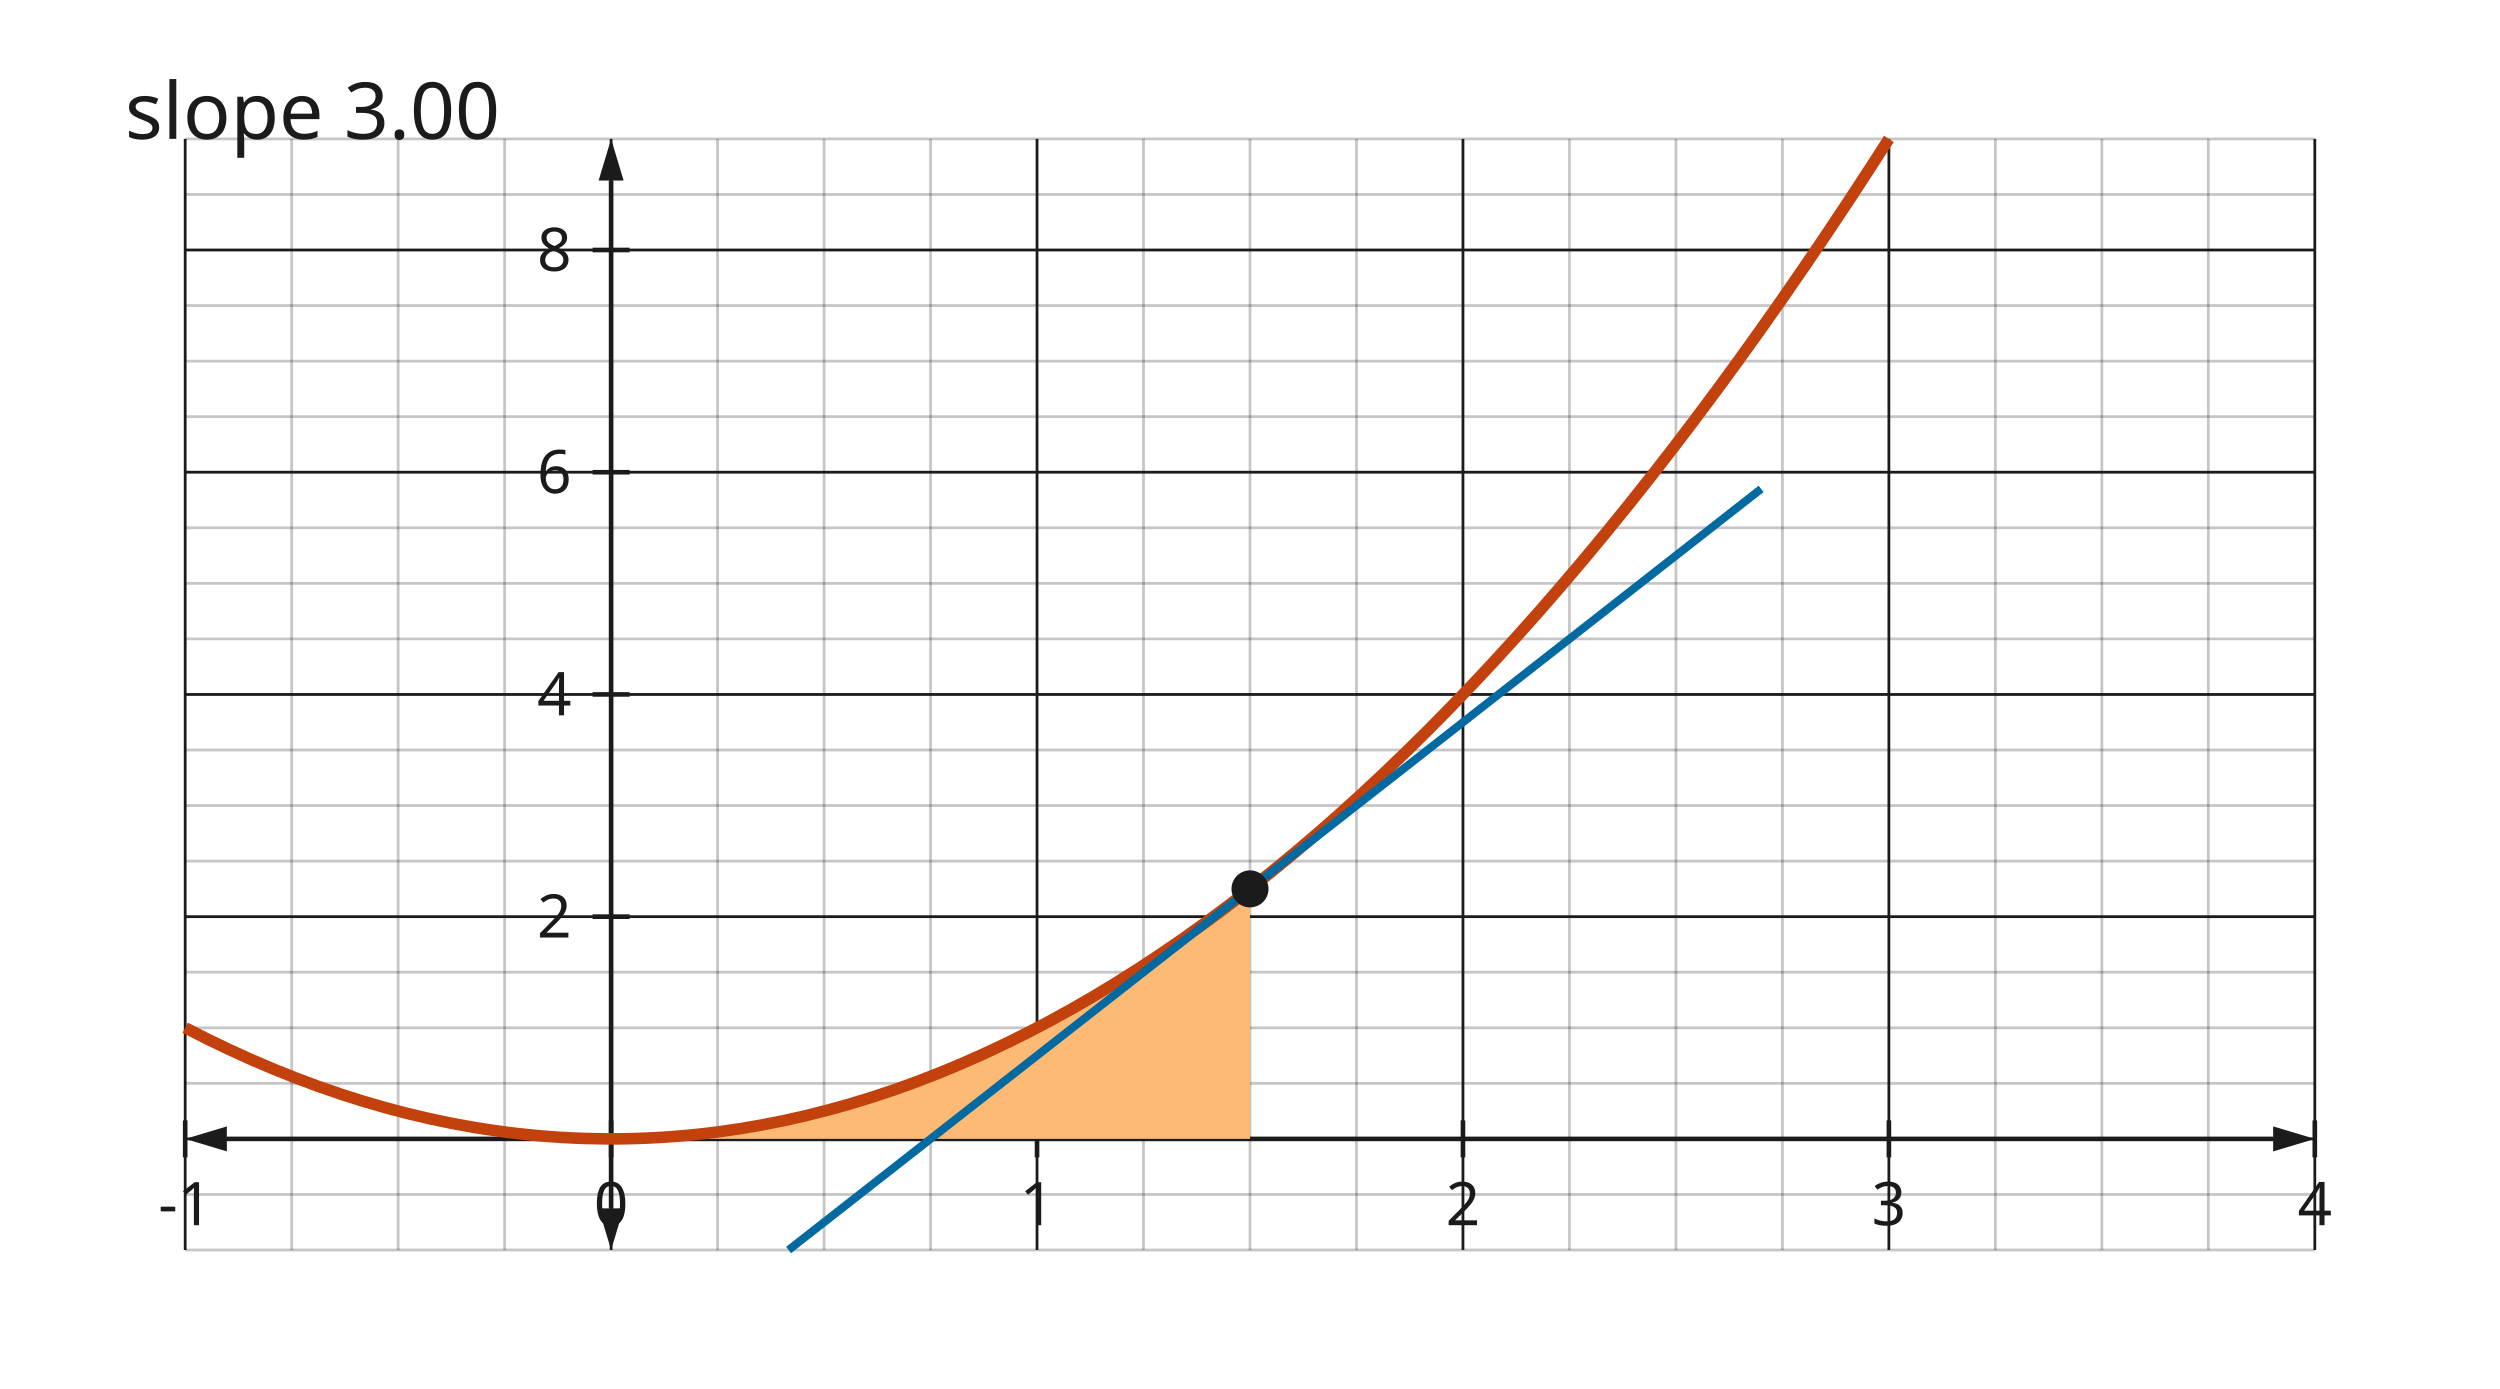
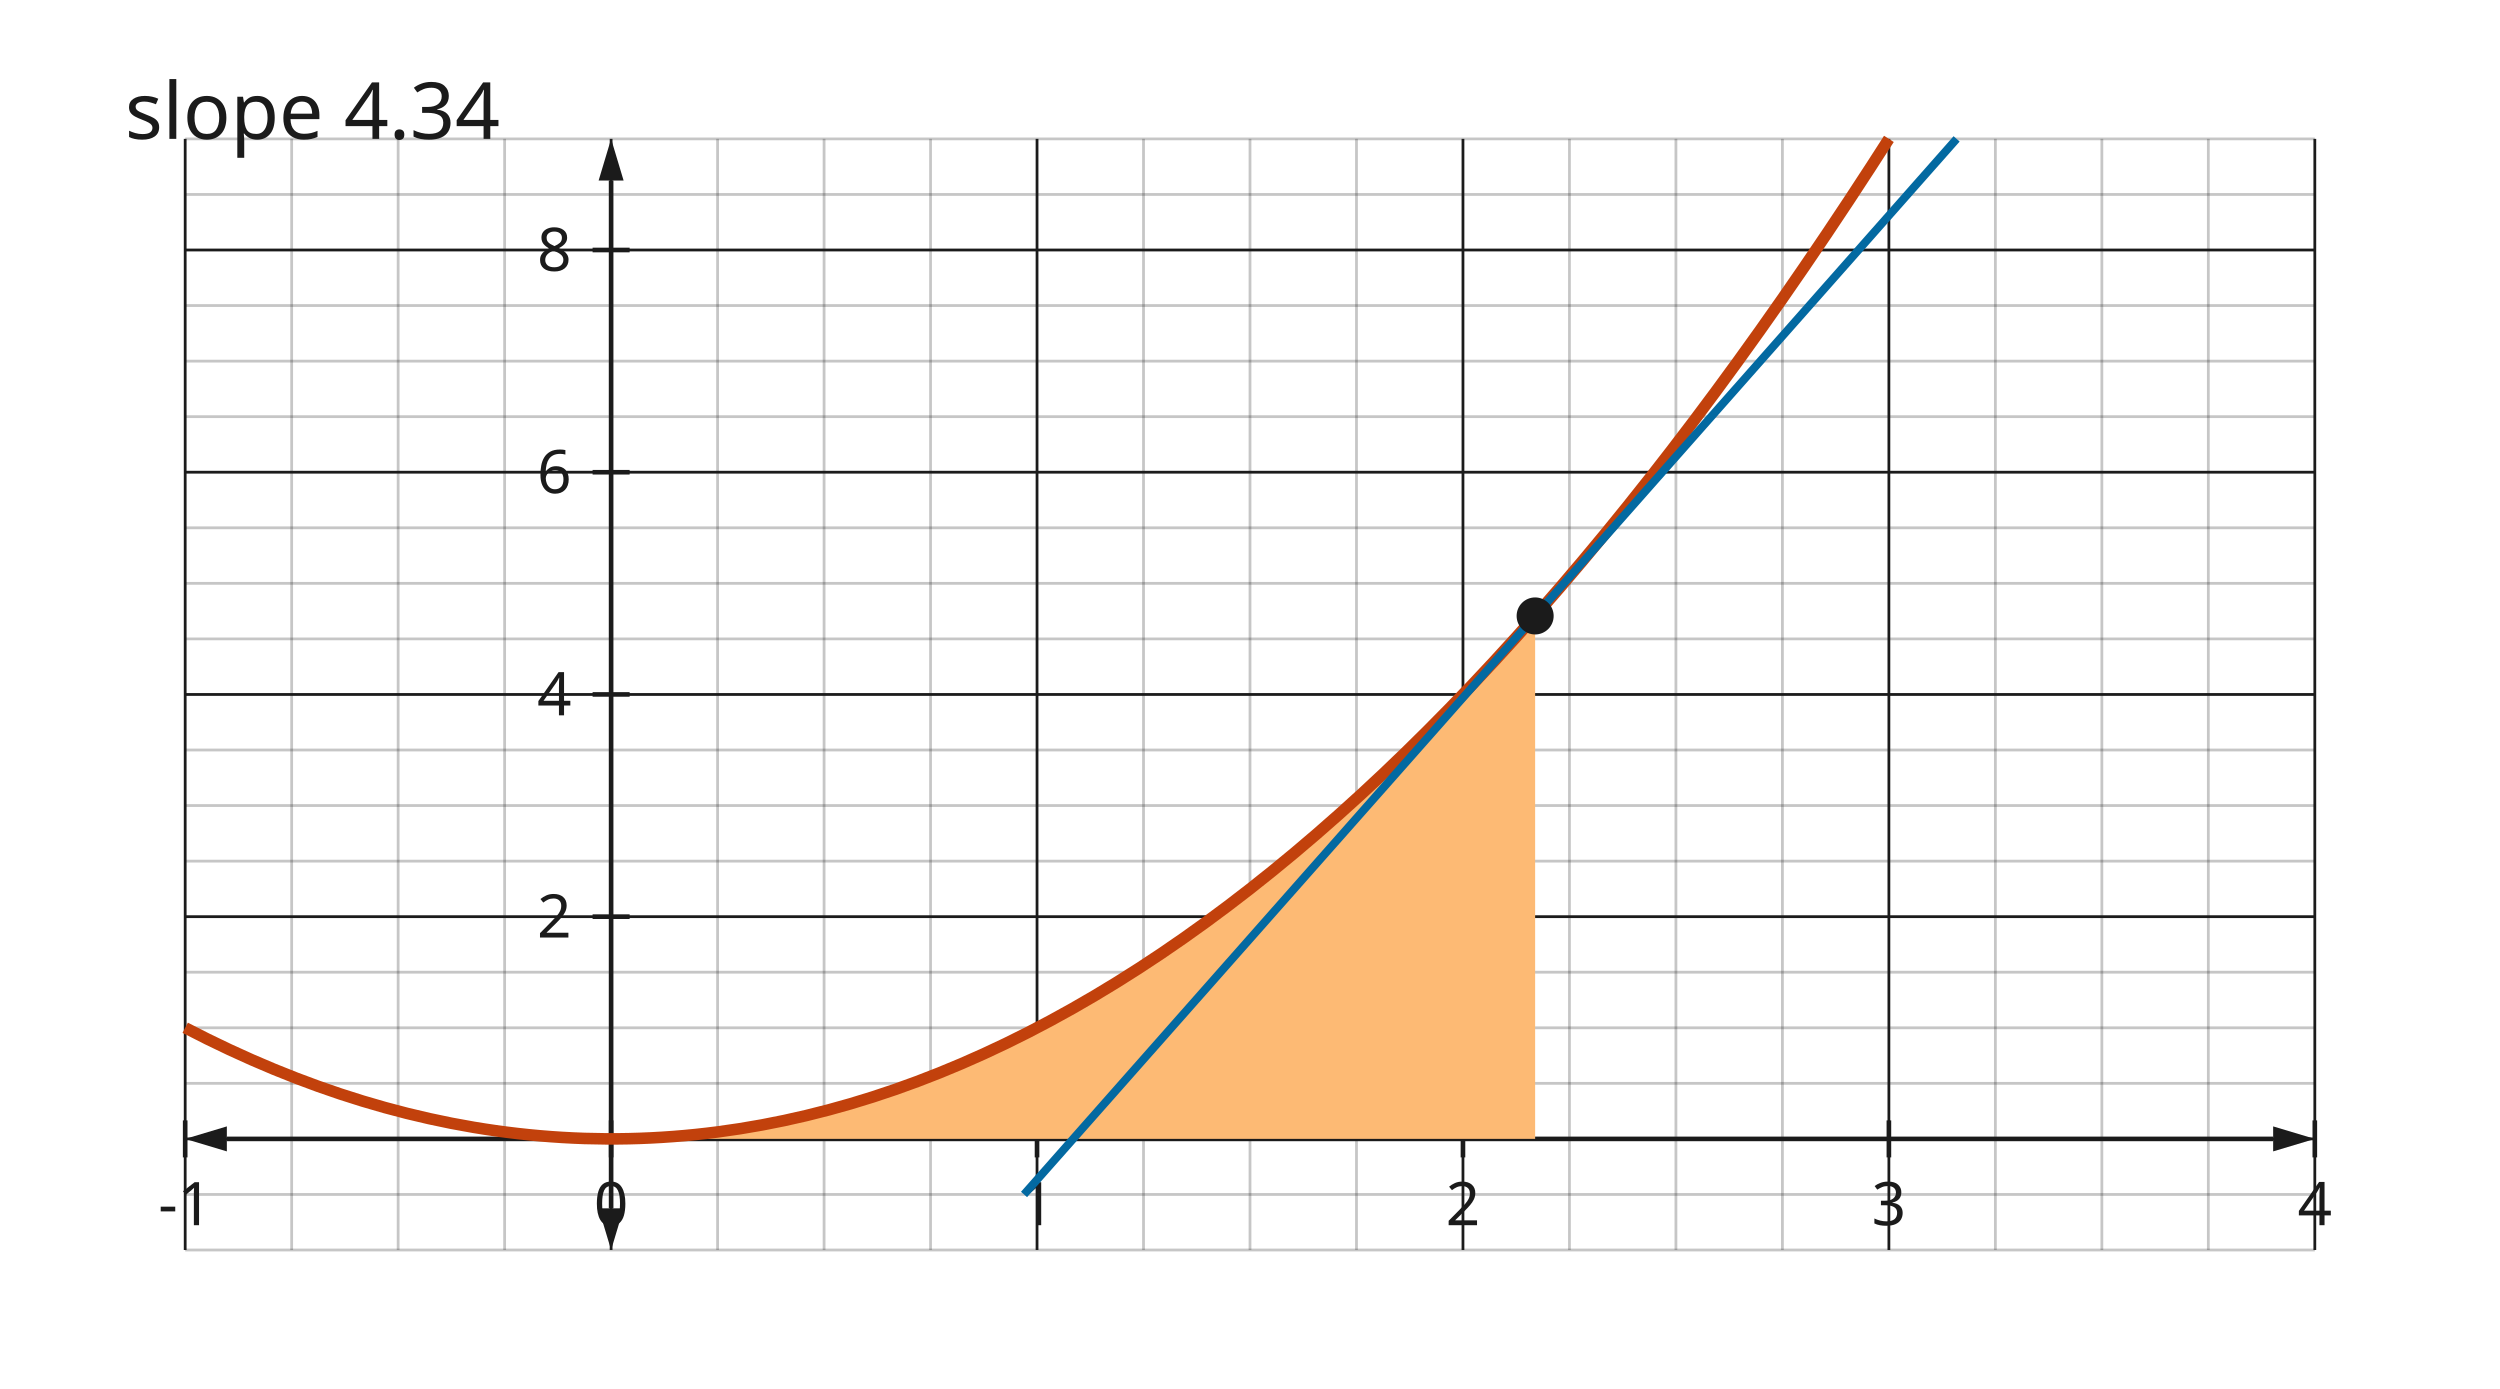
<svg xmlns="http://www.w3.org/2000/svg" viewBox="0 0 1080 600">
  <path data-mark="tangent/grid/minors/x/-0.75" d="M126 540C126 380 126 220 126 60" fill="none" stroke="#1b1b1b" stroke-width="1.2" opacity="0.25" />
  <path data-mark="tangent/grid/minors/x/-0.5" d="M172 540C172 380 172 220 172 60" fill="none" stroke="#1b1b1b" stroke-width="1.2" opacity="0.25" />
  <path data-mark="tangent/grid/minors/x/-0.25" d="M218 540C218 380 218 220 218 60" fill="none" stroke="#1b1b1b" stroke-width="1.2" opacity="0.25" />
  <path data-mark="tangent/grid/minors/x/0.25" d="M310 540C310 380 310 220 310 60" fill="none" stroke="#1b1b1b" stroke-width="1.2" opacity="0.25" />
  <path data-mark="tangent/grid/minors/x/0.5" d="M356 540C356 380 356 220 356 60" fill="none" stroke="#1b1b1b" stroke-width="1.2" opacity="0.25" />
  <path data-mark="tangent/grid/minors/x/0.75" d="M402 540C402 380 402 220 402 60" fill="none" stroke="#1b1b1b" stroke-width="1.2" opacity="0.25" />
  <path data-mark="tangent/grid/minors/x/1.25" d="M494 540C494 380 494 220 494 60" fill="none" stroke="#1b1b1b" stroke-width="1.2" opacity="0.25" />
  <path data-mark="tangent/grid/minors/x/1.5" d="M540 540C540 380 540 220 540 60" fill="none" stroke="#1b1b1b" stroke-width="1.2" opacity="0.25" />
  <path data-mark="tangent/grid/minors/x/1.75" d="M586 540C586 380 586 220 586 60" fill="none" stroke="#1b1b1b" stroke-width="1.2" opacity="0.25" />
  <path data-mark="tangent/grid/minors/x/2.25" d="M678 540C678 380 678 220 678 60" fill="none" stroke="#1b1b1b" stroke-width="1.2" opacity="0.25" />
  <path data-mark="tangent/grid/minors/x/2.5" d="M724 540C724 380 724 220 724 60" fill="none" stroke="#1b1b1b" stroke-width="1.2" opacity="0.25" />
  <path data-mark="tangent/grid/minors/x/2.75" d="M770 540C770 380 770 220 770 60" fill="none" stroke="#1b1b1b" stroke-width="1.2" opacity="0.25" />
  <path data-mark="tangent/grid/minors/x/3.25" d="M862 540C862 380 862 220 862 60" fill="none" stroke="#1b1b1b" stroke-width="1.2" opacity="0.25" />
  <path data-mark="tangent/grid/minors/x/3.5" d="M908 540C908 380 908 220 908 60" fill="none" stroke="#1b1b1b" stroke-width="1.2" opacity="0.25" />
  <path data-mark="tangent/grid/minors/x/3.75" d="M954 540C954 380 954 220 954 60" fill="none" stroke="#1b1b1b" stroke-width="1.2" opacity="0.25" />
  <path data-mark="tangent/grid/minors/y/-1" d="M80 540C386.667 540 693.333 540 1000 540" fill="none" stroke="#1b1b1b" stroke-width="1.2" opacity="0.25" />
  <path data-mark="tangent/grid/minors/y/-0.5" d="M80 516C386.667 516 693.333 516 1000 516" fill="none" stroke="#1b1b1b" stroke-width="1.2" opacity="0.25" />
  <path data-mark="tangent/grid/minors/y/0.5" d="M80 468C386.667 468 693.333 468 1000 468" fill="none" stroke="#1b1b1b" stroke-width="1.2" opacity="0.25" />
  <path data-mark="tangent/grid/minors/y/1" d="M80 444C386.667 444 693.333 444 1000 444" fill="none" stroke="#1b1b1b" stroke-width="1.2" opacity="0.25" />
  <path data-mark="tangent/grid/minors/y/1.5" d="M80 420C386.667 420 693.333 420 1000 420" fill="none" stroke="#1b1b1b" stroke-width="1.2" opacity="0.25" />
  <path data-mark="tangent/grid/minors/y/2.5" d="M80 372C386.667 372 693.333 372 1000 372" fill="none" stroke="#1b1b1b" stroke-width="1.2" opacity="0.25" />
  <path data-mark="tangent/grid/minors/y/3" d="M80 348C386.667 348 693.333 348 1000 348" fill="none" stroke="#1b1b1b" stroke-width="1.2" opacity="0.25" />
  <path data-mark="tangent/grid/minors/y/3.5" d="M80 324C386.667 324 693.333 324 1000 324" fill="none" stroke="#1b1b1b" stroke-width="1.2" opacity="0.25" />
  <path data-mark="tangent/grid/minors/y/4.5" d="M80 276C386.667 276 693.333 276 1000 276" fill="none" stroke="#1b1b1b" stroke-width="1.2" opacity="0.25" />
  <path data-mark="tangent/grid/minors/y/5" d="M80 252C386.667 252 693.333 252 1000 252" fill="none" stroke="#1b1b1b" stroke-width="1.2" opacity="0.25" />
  <path data-mark="tangent/grid/minors/y/5.5" d="M80 228C386.667 228 693.333 228 1000 228" fill="none" stroke="#1b1b1b" stroke-width="1.2" opacity="0.25" />
  <path data-mark="tangent/grid/minors/y/6.5" d="M80 180C386.667 180 693.333 180 1000 180" fill="none" stroke="#1b1b1b" stroke-width="1.2" opacity="0.25" />
  <path data-mark="tangent/grid/minors/y/7" d="M80 156C386.667 156 693.333 156 1000 156" fill="none" stroke="#1b1b1b" stroke-width="1.2" opacity="0.25" />
  <path data-mark="tangent/grid/minors/y/7.5" d="M80 132C386.667 132 693.333 132 1000 132" fill="none" stroke="#1b1b1b" stroke-width="1.2" opacity="0.25" />
  <path data-mark="tangent/grid/minors/y/8.5" d="M80 84C386.667 84 693.333 84 1000 84" fill="none" stroke="#1b1b1b" stroke-width="1.2" opacity="0.25" />
  <path data-mark="tangent/grid/minors/y/9" d="M80 60C386.667 60 693.333 60 1000 60" fill="none" stroke="#1b1b1b" stroke-width="1.2" opacity="0.25" />
  <path data-mark="tangent/grid/majors/x/-1" d="M80 540C80 380 80 220 80 60" fill="none" stroke="#1b1b1b" stroke-width="1.2" />
  <path data-mark="tangent/grid/majors/x/0" d="M264 540C264 380 264 220 264 60" fill="none" stroke="#1b1b1b" stroke-width="1.2" />
  <path data-mark="tangent/grid/majors/x/1" d="M448 540C448 380 448 220 448 60" fill="none" stroke="#1b1b1b" stroke-width="1.2" />
  <path data-mark="tangent/grid/majors/x/2" d="M632 540C632 380 632 220 632 60" fill="none" stroke="#1b1b1b" stroke-width="1.2" />
  <path data-mark="tangent/grid/majors/x/3" d="M816 540C816 380 816 220 816 60" fill="none" stroke="#1b1b1b" stroke-width="1.2" />
  <path data-mark="tangent/grid/majors/x/4" d="M1000 540C1000 380 1000 220 1000 60" fill="none" stroke="#1b1b1b" stroke-width="1.2" />
  <path data-mark="tangent/grid/majors/y/0" d="M80 492C386.667 492 693.333 492 1000 492" fill="none" stroke="#1b1b1b" stroke-width="1.2" />
  <path data-mark="tangent/grid/majors/y/2" d="M80 396C386.667 396 693.333 396 1000 396" fill="none" stroke="#1b1b1b" stroke-width="1.2" />
  <path data-mark="tangent/grid/majors/y/4" d="M80 300C386.667 300 693.333 300 1000 300" fill="none" stroke="#1b1b1b" stroke-width="1.2" />
  <path data-mark="tangent/grid/majors/y/6" d="M80 204C386.667 204 693.333 204 1000 204" fill="none" stroke="#1b1b1b" stroke-width="1.2" />
  <path data-mark="tangent/grid/majors/y/8" d="M80 108C386.667 108 693.333 108 1000 108" fill="none" stroke="#1b1b1b" stroke-width="1.2" />
  <path data-mark="tangent/axes/x/line" d="M98 492C392.667 492 687.333 492 982 492" fill="none" stroke="#1b1b1b" stroke-width="2" />
  <path data-mark="tangent/axes/x/tips/low" d="M80 492C86 493.8 92 495.6 98 497.4C98 493.8 98 490.2 98 486.6C92 488.4 86 490.2 80 492Z" fill="#1b1b1b" />
  <path data-mark="tangent/axes/x/tips/high" d="M1000 492C994 490.2 988 488.4 982 486.6C982 490.2 982 493.8 982 497.4C988 495.6 994 493.8 1000 492Z" fill="#1b1b1b" />
  <path data-mark="tangent/axes/x/ticks/-1" d="M80 500C80 494.667 80 489.333 80 484" fill="none" stroke="#1b1b1b" stroke-width="2" />
  <path data-mark="tangent/axes/x/ticks/0" d="M264 500C264 494.667 264 489.333 264 484" fill="none" stroke="#1b1b1b" stroke-width="2" />
  <path data-mark="tangent/axes/x/ticks/1" d="M448 500C448 494.667 448 489.333 448 484" fill="none" stroke="#1b1b1b" stroke-width="2" />
  <path data-mark="tangent/axes/x/ticks/2" d="M632 500C632 494.667 632 489.333 632 484" fill="none" stroke="#1b1b1b" stroke-width="2" />
  <path data-mark="tangent/axes/x/ticks/3" d="M816 500C816 494.667 816 489.333 816 484" fill="none" stroke="#1b1b1b" stroke-width="2" />
  <path data-mark="tangent/axes/x/ticks/4" d="M1000 500C1000 494.667 1000 489.333 1000 484" fill="none" stroke="#1b1b1b" stroke-width="2" />
  <text data-mark="tangent/axes/x/labels/-1" x="80" y="509.1" font-family="sans-serif" font-size="26" fill="#1b1b1b" text-anchor="middle" dominant-baseline="hanging">-1</text>
  <text data-mark="tangent/axes/x/labels/0" x="264" y="509.1" font-family="sans-serif" font-size="26" fill="#1b1b1b" text-anchor="middle" dominant-baseline="hanging">0</text>
  <text data-mark="tangent/axes/x/labels/1" x="448" y="509.1" font-family="sans-serif" font-size="26" fill="#1b1b1b" text-anchor="middle" dominant-baseline="hanging">1</text>
  <text data-mark="tangent/axes/x/labels/2" x="632" y="509.1" font-family="sans-serif" font-size="26" fill="#1b1b1b" text-anchor="middle" dominant-baseline="hanging">2</text>
  <text data-mark="tangent/axes/x/labels/3" x="816" y="509.1" font-family="sans-serif" font-size="26" fill="#1b1b1b" text-anchor="middle" dominant-baseline="hanging">3</text>
  <text data-mark="tangent/axes/x/labels/4" x="1000" y="509.1" font-family="sans-serif" font-size="26" fill="#1b1b1b" text-anchor="middle" dominant-baseline="hanging">4</text>
  <path data-mark="tangent/axes/y/line" d="M264 522C264 374 264 226 264 78" fill="none" stroke="#1b1b1b" stroke-width="2" />
  <path data-mark="tangent/axes/y/tips/low" d="M264 540C265.8 534 267.6 528 269.4 522C265.8 522 262.2 522 258.6 522C260.4 528 262.2 534 264 540Z" fill="#1b1b1b" />
  <path data-mark="tangent/axes/y/tips/high" d="M264 60C262.2 66 260.4 72 258.6 78C262.2 78 265.8 78 269.4 78C267.6 72 265.8 66 264 60Z" fill="#1b1b1b" />
  <path data-mark="tangent/axes/y/ticks/0" d="M256 492C261.333 492 266.667 492 272 492" fill="none" stroke="#1b1b1b" stroke-width="2" />
  <path data-mark="tangent/axes/y/ticks/2" d="M256 396C261.333 396 266.667 396 272 396" fill="none" stroke="#1b1b1b" stroke-width="2" />
  <path data-mark="tangent/axes/y/ticks/4" d="M256 300C261.333 300 266.667 300 272 300" fill="none" stroke="#1b1b1b" stroke-width="2" />
  <path data-mark="tangent/axes/y/ticks/6" d="M256 204C261.333 204 266.667 204 272 204" fill="none" stroke="#1b1b1b" stroke-width="2" />
  <path data-mark="tangent/axes/y/ticks/8" d="M256 108C261.333 108 266.667 108 272 108" fill="none" stroke="#1b1b1b" stroke-width="2" />
  <text data-mark="tangent/axes/y/labels/2" x="246.9" y="396" font-family="sans-serif" font-size="26" fill="#1b1b1b" text-anchor="end" dominant-baseline="middle">2</text>
  <text data-mark="tangent/axes/y/labels/4" x="246.9" y="300" font-family="sans-serif" font-size="26" fill="#1b1b1b" text-anchor="end" dominant-baseline="middle">4</text>
  <text data-mark="tangent/axes/y/labels/6" x="246.9" y="204" font-family="sans-serif" font-size="26" fill="#1b1b1b" text-anchor="end" dominant-baseline="middle">6</text>
  <text data-mark="tangent/axes/y/labels/8" x="246.9" y="108" font-family="sans-serif" font-size="26" fill="#1b1b1b" text-anchor="end" dominant-baseline="middle">8</text>
-   <path data-mark="tangent/area" d="M264 492C264.958 492 265.917 491.996 266.875 491.988C267.833 491.98 268.792 491.969 269.75 491.953C270.708 491.938 271.667 491.918 272.625 491.895C273.583 491.871 274.542 491.844 275.5 491.813C276.458 491.781 277.417 491.746 278.375 491.707C279.333 491.668 280.292 491.625 281.25 491.578C282.208 491.531 283.167 491.48 284.125 491.426C285.083 491.371 286.042 491.313 287 491.25C287.958 491.188 288.917 491.121 289.875 491.051C290.833 490.98 291.792 490.906 292.75 490.828C293.708 490.75 294.667 490.668 295.625 490.582C296.583 490.496 297.542 490.406 298.5 490.313C299.458 490.219 300.417 490.121 301.375 490.02C302.333 489.918 303.292 489.813 304.25 489.703C305.208 489.594 306.167 489.48 307.125 489.363C308.083 489.246 309.042 489.125 310 489C310.958 488.875 311.917 488.746 312.875 488.613C313.833 488.48 314.792 488.344 315.75 488.203C316.708 488.063 317.667 487.918 318.625 487.77C319.583 487.621 320.542 487.469 321.5 487.313C322.458 487.156 323.417 486.996 324.375 486.832C325.333 486.668 326.292 486.5 327.25 486.328C328.208 486.156 329.167 485.98 330.125 485.801C331.083 485.621 332.042 485.438 333 485.25C333.958 485.063 334.917 484.871 335.875 484.676C336.833 484.48 337.792 484.281 338.75 484.078C339.708 483.875 340.667 483.668 341.625 483.457C342.583 483.246 343.542 483.031 344.5 482.813C345.458 482.594 346.417 482.371 347.375 482.145C348.333 481.918 349.292 481.688 350.25 481.453C351.208 481.219 352.167 480.98 353.125 480.738C354.083 480.496 355.042 480.25 356 480C356.958 479.75 357.917 479.496 358.875 479.238C359.833 478.98 360.792 478.719 361.75 478.453C362.708 478.188 363.667 477.918 364.625 477.645C365.583 477.371 366.542 477.094 367.5 476.813C368.458 476.531 369.417 476.246 370.375 475.957C371.333 475.668 372.292 475.375 373.25 475.078C374.208 474.781 375.167 474.48 376.125 474.176C377.083 473.871 378.042 473.563 379 473.25C379.958 472.938 380.917 472.621 381.875 472.301C382.833 471.98 383.792 471.656 384.75 471.328C385.708 471 386.667 470.668 387.625 470.332C388.583 469.996 389.542 469.656 390.5 469.313C391.458 468.969 392.417 468.621 393.375 468.27C394.333 467.918 395.292 467.563 396.25 467.203C397.208 466.844 398.167 466.48 399.125 466.113C400.083 465.746 401.042 465.375 402 465C402.958 464.625 403.917 464.246 404.875 463.863C405.833 463.48 406.792 463.094 407.75 462.703C408.708 462.313 409.667 461.918 410.625 461.52C411.583 461.121 412.542 460.719 413.5 460.313C414.458 459.906 415.417 459.496 416.375 459.082C417.333 458.668 418.292 458.25 419.25 457.828C420.208 457.406 421.167 456.98 422.125 456.551C423.083 456.121 424.042 455.688 425 455.25C425.958 454.813 426.917 454.371 427.875 453.926C428.833 453.48 429.792 453.031 430.75 452.578C431.708 452.125 432.667 451.668 433.625 451.207C434.583 450.746 435.542 450.281 436.5 449.813C437.458 449.344 438.417 448.871 439.375 448.395C440.333 447.918 441.292 447.438 442.25 446.953C443.208 446.469 444.167 445.98 445.125 445.488C446.083 444.996 447.042 444.5 448 444C448.958 443.5 449.917 442.996 450.875 442.488C451.833 441.98 452.792 441.469 453.75 440.953C454.708 440.438 455.667 439.918 456.625 439.395C457.583 438.871 458.542 438.344 459.5 437.813C460.458 437.281 461.417 436.746 462.375 436.207C463.333 435.668 464.292 435.125 465.25 434.578C466.208 434.031 467.167 433.48 468.125 432.926C469.083 432.371 470.042 431.813 471 431.25C471.958 430.688 472.917 430.121 473.875 429.551C474.833 428.98 475.792 428.406 476.75 427.828C477.708 427.25 478.667 426.668 479.625 426.082C480.583 425.496 481.542 424.906 482.5 424.313C483.458 423.719 484.417 423.121 485.375 422.52C486.333 421.918 487.292 421.313 488.25 420.703C489.208 420.094 490.167 419.48 491.125 418.863C492.083 418.246 493.042 417.625 494 417C494.958 416.375 495.917 415.746 496.875 415.113C497.833 414.48 498.792 413.844 499.75 413.203C500.708 412.563 501.667 411.918 502.625 411.27C503.583 410.621 504.542 409.969 505.5 409.313C506.458 408.656 507.417 407.996 508.375 407.332C509.333 406.668 510.292 406 511.25 405.328C512.208 404.656 513.167 403.98 514.125 403.301C515.083 402.621 516.042 401.938 517 401.25C517.958 400.563 518.917 399.871 519.875 399.176C520.833 398.48 521.792 397.781 522.75 397.078C523.708 396.375 524.667 395.668 525.625 394.957C526.583 394.246 527.542 393.531 528.5 392.813C529.458 392.094 530.417 391.371 531.375 390.645C532.333 389.918 533.292 389.188 534.25 388.453C535.208 387.719 536.167 386.98 537.125 386.238C538.083 385.496 539.042 384.75 540 384C540 420 540 456 540 492C448 492 356 492 264 492C264 492 264 492 264 492Z" fill="#fdba74" />
+   <path data-mark="tangent/area" d="M264 492C265.386 492 266.772 491.992 268.158 491.975C269.544 491.959 270.93 491.935 272.316 491.902C273.702 491.869 275.088 491.828 276.474 491.779C277.86 491.73 279.246 491.673 280.632 491.608C282.019 491.542 283.405 491.469 284.791 491.387C286.177 491.305 287.563 491.216 288.949 491.118C290.335 491.019 291.721 490.913 293.107 490.799C294.493 490.684 295.879 490.562 297.265 490.431C298.651 490.3 300.037 490.162 301.423 490.014C302.809 489.867 304.195 489.712 305.581 489.549C306.967 489.385 308.353 489.214 309.739 489.034C311.125 488.854 312.511 488.666 313.897 488.47C315.283 488.274 316.669 488.07 318.056 487.857C319.442 487.645 320.828 487.424 322.214 487.195C323.6 486.967 324.986 486.73 326.372 486.485C327.758 486.239 329.144 485.986 330.53 485.725C331.916 485.463 333.302 485.194 334.688 484.916C336.074 484.638 337.46 484.352 338.846 484.058C340.232 483.764 341.618 483.461 343.004 483.151C344.39 482.84 345.776 482.522 347.162 482.195C348.548 481.868 349.934 481.533 351.32 481.19C352.707 480.847 354.093 480.495 355.479 480.136C356.865 479.776 358.251 479.408 359.637 479.033C361.023 478.657 362.409 478.273 363.795 477.88C365.181 477.488 366.567 477.088 367.953 476.679C369.339 476.271 370.725 475.854 372.111 475.429C373.497 475.004 374.883 474.571 376.269 474.13C377.655 473.689 379.041 473.239 380.427 472.782C381.813 472.324 383.199 471.858 384.585 471.384C385.971 470.911 387.358 470.428 388.744 469.938C390.13 469.448 391.516 468.949 392.902 468.443C394.288 467.936 395.674 467.421 397.06 466.899C398.446 466.376 399.832 465.844 401.218 465.305C402.604 464.766 403.99 464.218 405.376 463.663C406.762 463.107 408.148 462.543 409.534 461.971C410.92 461.399 412.306 460.819 413.692 460.231C415.078 459.643 416.464 459.046 417.85 458.441C419.236 457.837 420.622 457.224 422.008 456.603C423.395 455.982 424.781 455.353 426.167 454.715C427.553 454.078 428.939 453.433 430.325 452.779C431.711 452.125 433.097 451.463 434.483 450.793C435.869 450.123 437.255 449.445 438.641 448.759C440.027 448.072 441.413 447.378 442.799 446.675C444.185 445.972 445.571 445.262 446.957 444.543C448.343 443.823 449.729 443.096 451.115 442.361C452.501 441.625 453.887 440.882 455.273 440.13C456.659 439.378 458.046 438.619 459.432 437.85C460.818 437.082 462.204 436.306 463.59 435.522C464.976 434.737 466.362 433.945 467.748 433.144C469.134 432.343 470.52 431.534 471.906 430.717C473.292 429.9 474.678 429.075 476.064 428.241C477.45 427.408 478.836 426.566 480.222 425.716C481.608 424.867 482.994 424.009 484.38 423.143C485.766 422.276 487.152 421.402 488.538 420.52C489.924 419.637 491.31 418.747 492.696 417.848C494.083 416.949 495.469 416.042 496.855 415.127C498.241 414.212 499.627 413.288 501.013 412.357C502.399 411.425 503.785 410.486 505.171 409.538C506.557 408.59 507.943 407.634 509.329 406.67C510.715 405.706 512.101 404.733 513.487 403.753C514.873 402.772 516.259 401.783 517.645 400.787C519.031 399.79 520.417 398.785 521.803 397.771C523.189 396.758 524.575 395.737 525.961 394.707C527.347 393.678 528.734 392.64 530.12 391.594C531.506 390.548 532.892 389.494 534.278 388.432C535.664 387.37 537.05 386.299 538.436 385.221C539.822 384.142 541.208 383.055 542.594 381.96C543.98 380.866 545.366 379.762 546.752 378.651C548.138 377.54 549.524 376.42 550.91 375.293C552.296 374.165 553.682 373.029 555.068 371.886C556.454 370.742 557.84 369.589 559.226 368.429C560.612 367.269 561.998 366.1 563.384 364.924C564.771 363.747 566.157 362.562 567.543 361.369C568.929 360.176 570.315 358.975 571.701 357.766C573.087 356.557 574.473 355.339 575.859 354.114C577.245 352.888 578.631 351.654 580.017 350.412C581.403 349.17 582.789 347.92 584.175 346.662C585.561 345.403 586.947 344.137 588.333 342.862C589.719 341.587 591.105 340.304 592.491 339.013C593.877 337.722 595.263 336.423 596.649 335.116C598.035 333.808 599.422 332.493 600.808 331.169C602.194 329.845 603.58 328.514 604.966 327.174C606.352 325.833 607.738 324.485 609.124 323.129C610.51 321.772 611.896 320.408 613.282 319.035C614.668 317.662 616.054 316.282 617.44 314.892C618.826 313.503 620.212 312.106 621.598 310.701C622.984 309.295 624.37 307.882 625.756 306.46C627.142 305.038 628.528 303.608 629.914 302.17C631.3 300.732 632.686 299.286 634.073 297.831C635.459 296.377 636.845 294.914 638.231 293.443C639.617 291.973 641.003 290.494 642.389 289.007C643.775 287.519 645.161 286.024 646.547 284.521C647.933 283.017 649.319 281.506 650.705 279.986C652.091 278.466 653.477 276.938 654.863 275.402C656.249 273.866 657.635 272.321 659.021 270.769C660.407 269.216 661.793 267.656 663.179 266.087C663.179 341.391 663.179 416.696 663.179 492C530.12 492 397.06 492 264 492C264 492 264 492 264 492Z" fill="#fdba74" />
  <path data-mark="tangent/curve" d="M80 444C83.194 445.667 86.389 447.29 89.583 448.87C92.778 450.45 95.972 451.986 99.167 453.479C102.361 454.972 105.556 456.422 108.75 457.828C111.944 459.234 115.139 460.597 118.333 461.917C121.528 463.236 124.722 464.512 127.917 465.745C131.111 466.977 134.306 468.167 137.5 469.313C140.694 470.458 143.889 471.561 147.083 472.62C150.278 473.679 153.472 474.694 156.667 475.667C159.861 476.639 163.056 477.568 166.25 478.453C169.444 479.339 172.639 480.181 175.833 480.979C179.028 481.778 182.222 482.533 185.417 483.245C188.611 483.957 191.806 484.625 195 485.25C198.194 485.875 201.389 486.457 204.583 486.995C207.778 487.533 210.972 488.028 214.167 488.479C217.361 488.931 220.556 489.339 223.75 489.703C226.944 490.068 230.139 490.389 233.333 490.667C236.528 490.944 239.722 491.179 242.917 491.37C246.111 491.561 249.306 491.708 252.5 491.813C255.694 491.917 258.889 491.977 262.083 491.995C265.278 492.012 268.472 491.986 271.667 491.917C274.861 491.847 278.056 491.734 281.25 491.578C284.444 491.422 287.639 491.222 290.833 490.979C294.028 490.736 297.222 490.45 300.417 490.12C303.611 489.79 306.806 489.417 310 489C313.194 488.583 316.389 488.123 319.583 487.62C322.778 487.116 325.972 486.569 329.167 485.979C332.361 485.389 335.556 484.755 338.75 484.078C341.944 483.401 345.139 482.681 348.333 481.917C351.528 481.153 354.722 480.345 357.917 479.495C361.111 478.644 364.306 477.75 367.5 476.813C370.694 475.875 373.889 474.894 377.083 473.87C380.278 472.845 383.472 471.778 386.667 470.667C389.861 469.556 393.056 468.401 396.25 467.203C399.444 466.005 402.639 464.764 405.833 463.479C409.028 462.194 412.222 460.866 415.417 459.495C418.611 458.123 421.806 456.708 425 455.25C428.194 453.792 431.389 452.29 434.583 450.745C437.778 449.2 440.972 447.611 444.167 445.979C447.361 444.347 450.556 442.672 453.75 440.953C456.944 439.234 460.139 437.472 463.333 435.667C466.528 433.861 469.722 432.012 472.917 430.12C476.111 428.227 479.306 426.292 482.5 424.313C485.694 422.333 488.889 420.311 492.083 418.245C495.278 416.179 498.472 414.069 501.667 411.917C504.861 409.764 508.056 407.568 511.25 405.328C514.444 403.089 517.639 400.806 520.833 398.479C524.028 396.153 527.222 393.783 530.417 391.37C533.611 388.957 536.806 386.5 540 384C543.194 381.5 546.389 378.957 549.583 376.37C552.778 373.783 555.972 371.153 559.167 368.479C562.361 365.806 565.556 363.089 568.75 360.328C571.944 357.568 575.139 354.764 578.333 351.917C581.528 349.069 584.722 346.179 587.917 343.245C591.111 340.311 594.306 337.333 597.5 334.313C600.694 331.292 603.889 328.227 607.083 325.12C610.278 322.012 613.472 318.861 616.667 315.667C619.861 312.472 623.056 309.234 626.25 305.953C629.444 302.672 632.639 299.347 635.833 295.979C639.028 292.611 642.222 289.2 645.417 285.745C648.611 282.29 651.806 278.792 655 275.25C658.194 271.708 661.389 268.123 664.583 264.495C667.778 260.866 670.972 257.194 674.167 253.479C677.361 249.764 680.556 246.005 683.75 242.203C686.944 238.401 690.139 234.556 693.333 230.667C696.528 226.778 699.722 222.845 702.917 218.87C706.111 214.894 709.306 210.875 712.5 206.813C715.694 202.75 718.889 198.644 722.083 194.495C725.278 190.345 728.472 186.153 731.667 181.917C734.861 177.681 738.056 173.401 741.25 169.078C744.444 164.755 747.639 160.389 750.833 155.979C754.028 151.569 757.222 147.116 760.417 142.62C763.611 138.123 766.806 133.583 770 129C773.194 124.417 776.389 119.79 779.583 115.12C782.778 110.45 785.972 105.736 789.167 100.979C792.361 96.222 795.556 91.422 798.75 86.578C801.944 81.734 805.139 76.839 808.333 71.917C810.889 67.979 813.444 63.972 816 60" fill="none" stroke="#c2410c" stroke-width="5" />
-   <path data-mark="tangent/tangent" d="M340.667 540C480.711 430.4 620.756 320.8 760.8 211.2" fill="none" stroke="#0369a1" stroke-width="3.5" />
-   <path data-mark="tangent/point/disc" d="M548 384C548 379.582 544.418 376 540 376C535.582 376 532 379.582 532 384C532 388.418 535.582 392 540 392C544.418 392 548 388.418 548 384Z" fill="#1b1b1b" />
-   <text data-mark="tangent/reading" x="54" y="60" font-family="sans-serif" font-size="34" fill="#1b1b1b">slope 3.00</text>
+   <path data-mark="tangent/tangent" d="M442.379 516.008C576.67 364.005 710.962 212.003 845.253 60" fill="none" stroke="#0369a1" stroke-width="3.5" />
+   <path data-mark="tangent/point/disc" d="M671.179 266.087C671.179 261.668 667.598 258.087 663.179 258.087C658.761 258.087 655.179 261.668 655.179 266.087C655.179 270.505 658.761 274.087 663.179 274.087C667.598 274.087 671.179 270.505 671.179 266.087Z" fill="#1b1b1b" />
+   <text data-mark="tangent/reading" x="54" y="60" font-family="sans-serif" font-size="34" fill="#1b1b1b">slope 4.34</text>
+   <path data-mark="tangent/reading/circumscribed" d="M40 74C49.333 74 58.667 74 68 74C68 64.667 68 55.333 68 46C58.667 46 49.333 46 40 46C40 55.333 40 64.667 40 74Z" fill="none" stroke="#0369a1" stroke-width="3.5" opacity="0" />
+   <path data-mark="tangent/point/flash/0" d="M663.179 266.087C663.179 266.087 663.179 266.087 663.179 266.087" fill="none" stroke="#0369a1" stroke-width="3.5" opacity="0" />
+   <path data-mark="tangent/point/flash/1" d="M663.179 266.087C663.179 266.087 663.179 266.087 663.179 266.087" fill="none" stroke="#0369a1" stroke-width="3.5" opacity="0" />
+   <path data-mark="tangent/point/flash/2" d="M663.179 266.087C663.179 266.087 663.179 266.087 663.179 266.087" fill="none" stroke="#0369a1" stroke-width="3.5" opacity="0" />
+   <path data-mark="tangent/point/flash/3" d="M663.179 266.087C663.179 266.087 663.179 266.087 663.179 266.087" fill="none" stroke="#0369a1" stroke-width="3.5" opacity="0" />
+   <path data-mark="tangent/point/flash/4" d="M663.179 266.087C663.179 266.087 663.179 266.087 663.179 266.087" fill="none" stroke="#0369a1" stroke-width="3.5" opacity="0" />
+   <path data-mark="tangent/point/flash/5" d="M663.179 266.087C663.179 266.087 663.179 266.087 663.179 266.087" fill="none" stroke="#0369a1" stroke-width="3.5" opacity="0" />
+   <path data-mark="tangent/point/flash/6" d="M663.179 266.087C663.179 266.087 663.179 266.087 663.179 266.087" fill="none" stroke="#0369a1" stroke-width="3.5" opacity="0" />
+   <path data-mark="tangent/point/flash/7" d="M663.179 266.087C663.179 266.087 663.179 266.087 663.179 266.087" fill="none" stroke="#0369a1" stroke-width="3.5" opacity="0" />
+   <path data-mark="tangent/point/flash/8" d="M663.179 266.087C663.179 266.087 663.179 266.087 663.179 266.087" fill="none" stroke="#0369a1" stroke-width="3.5" opacity="0" />
+   <path data-mark="tangent/point/flash/9" d="M663.179 266.087C663.179 266.087 663.179 266.087 663.179 266.087" fill="none" stroke="#0369a1" stroke-width="3.5" opacity="0" />
</svg>
